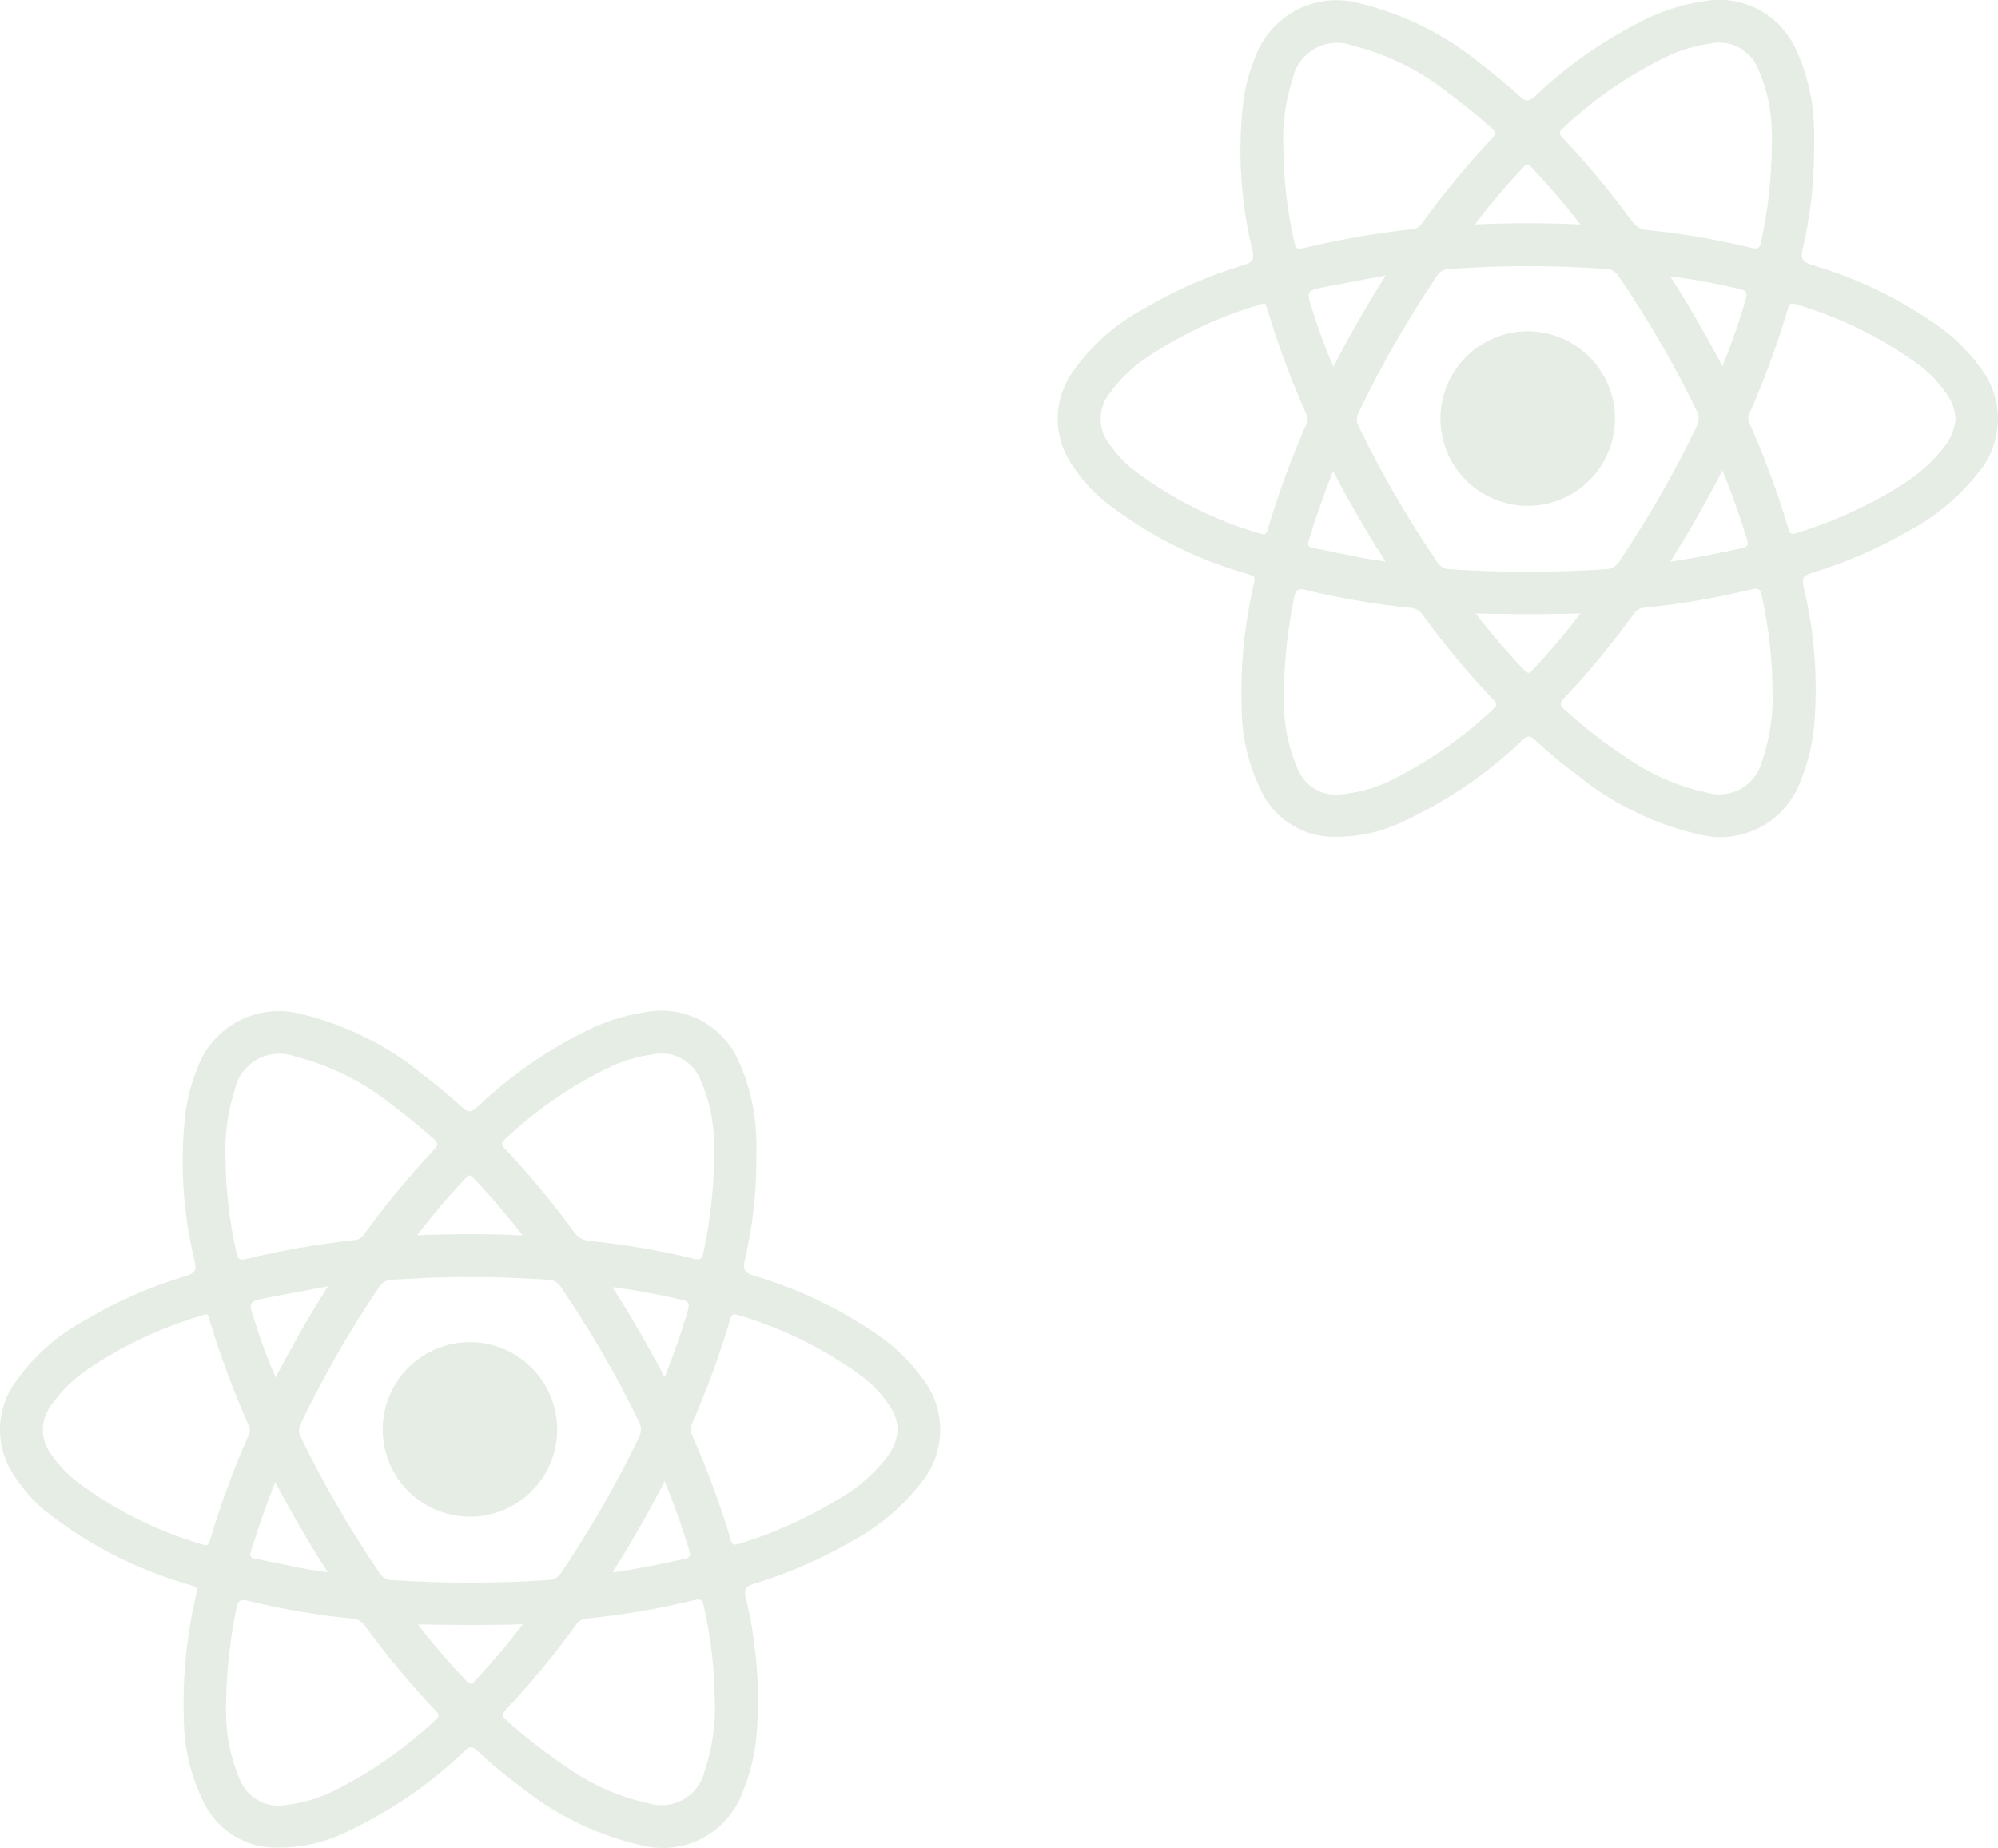
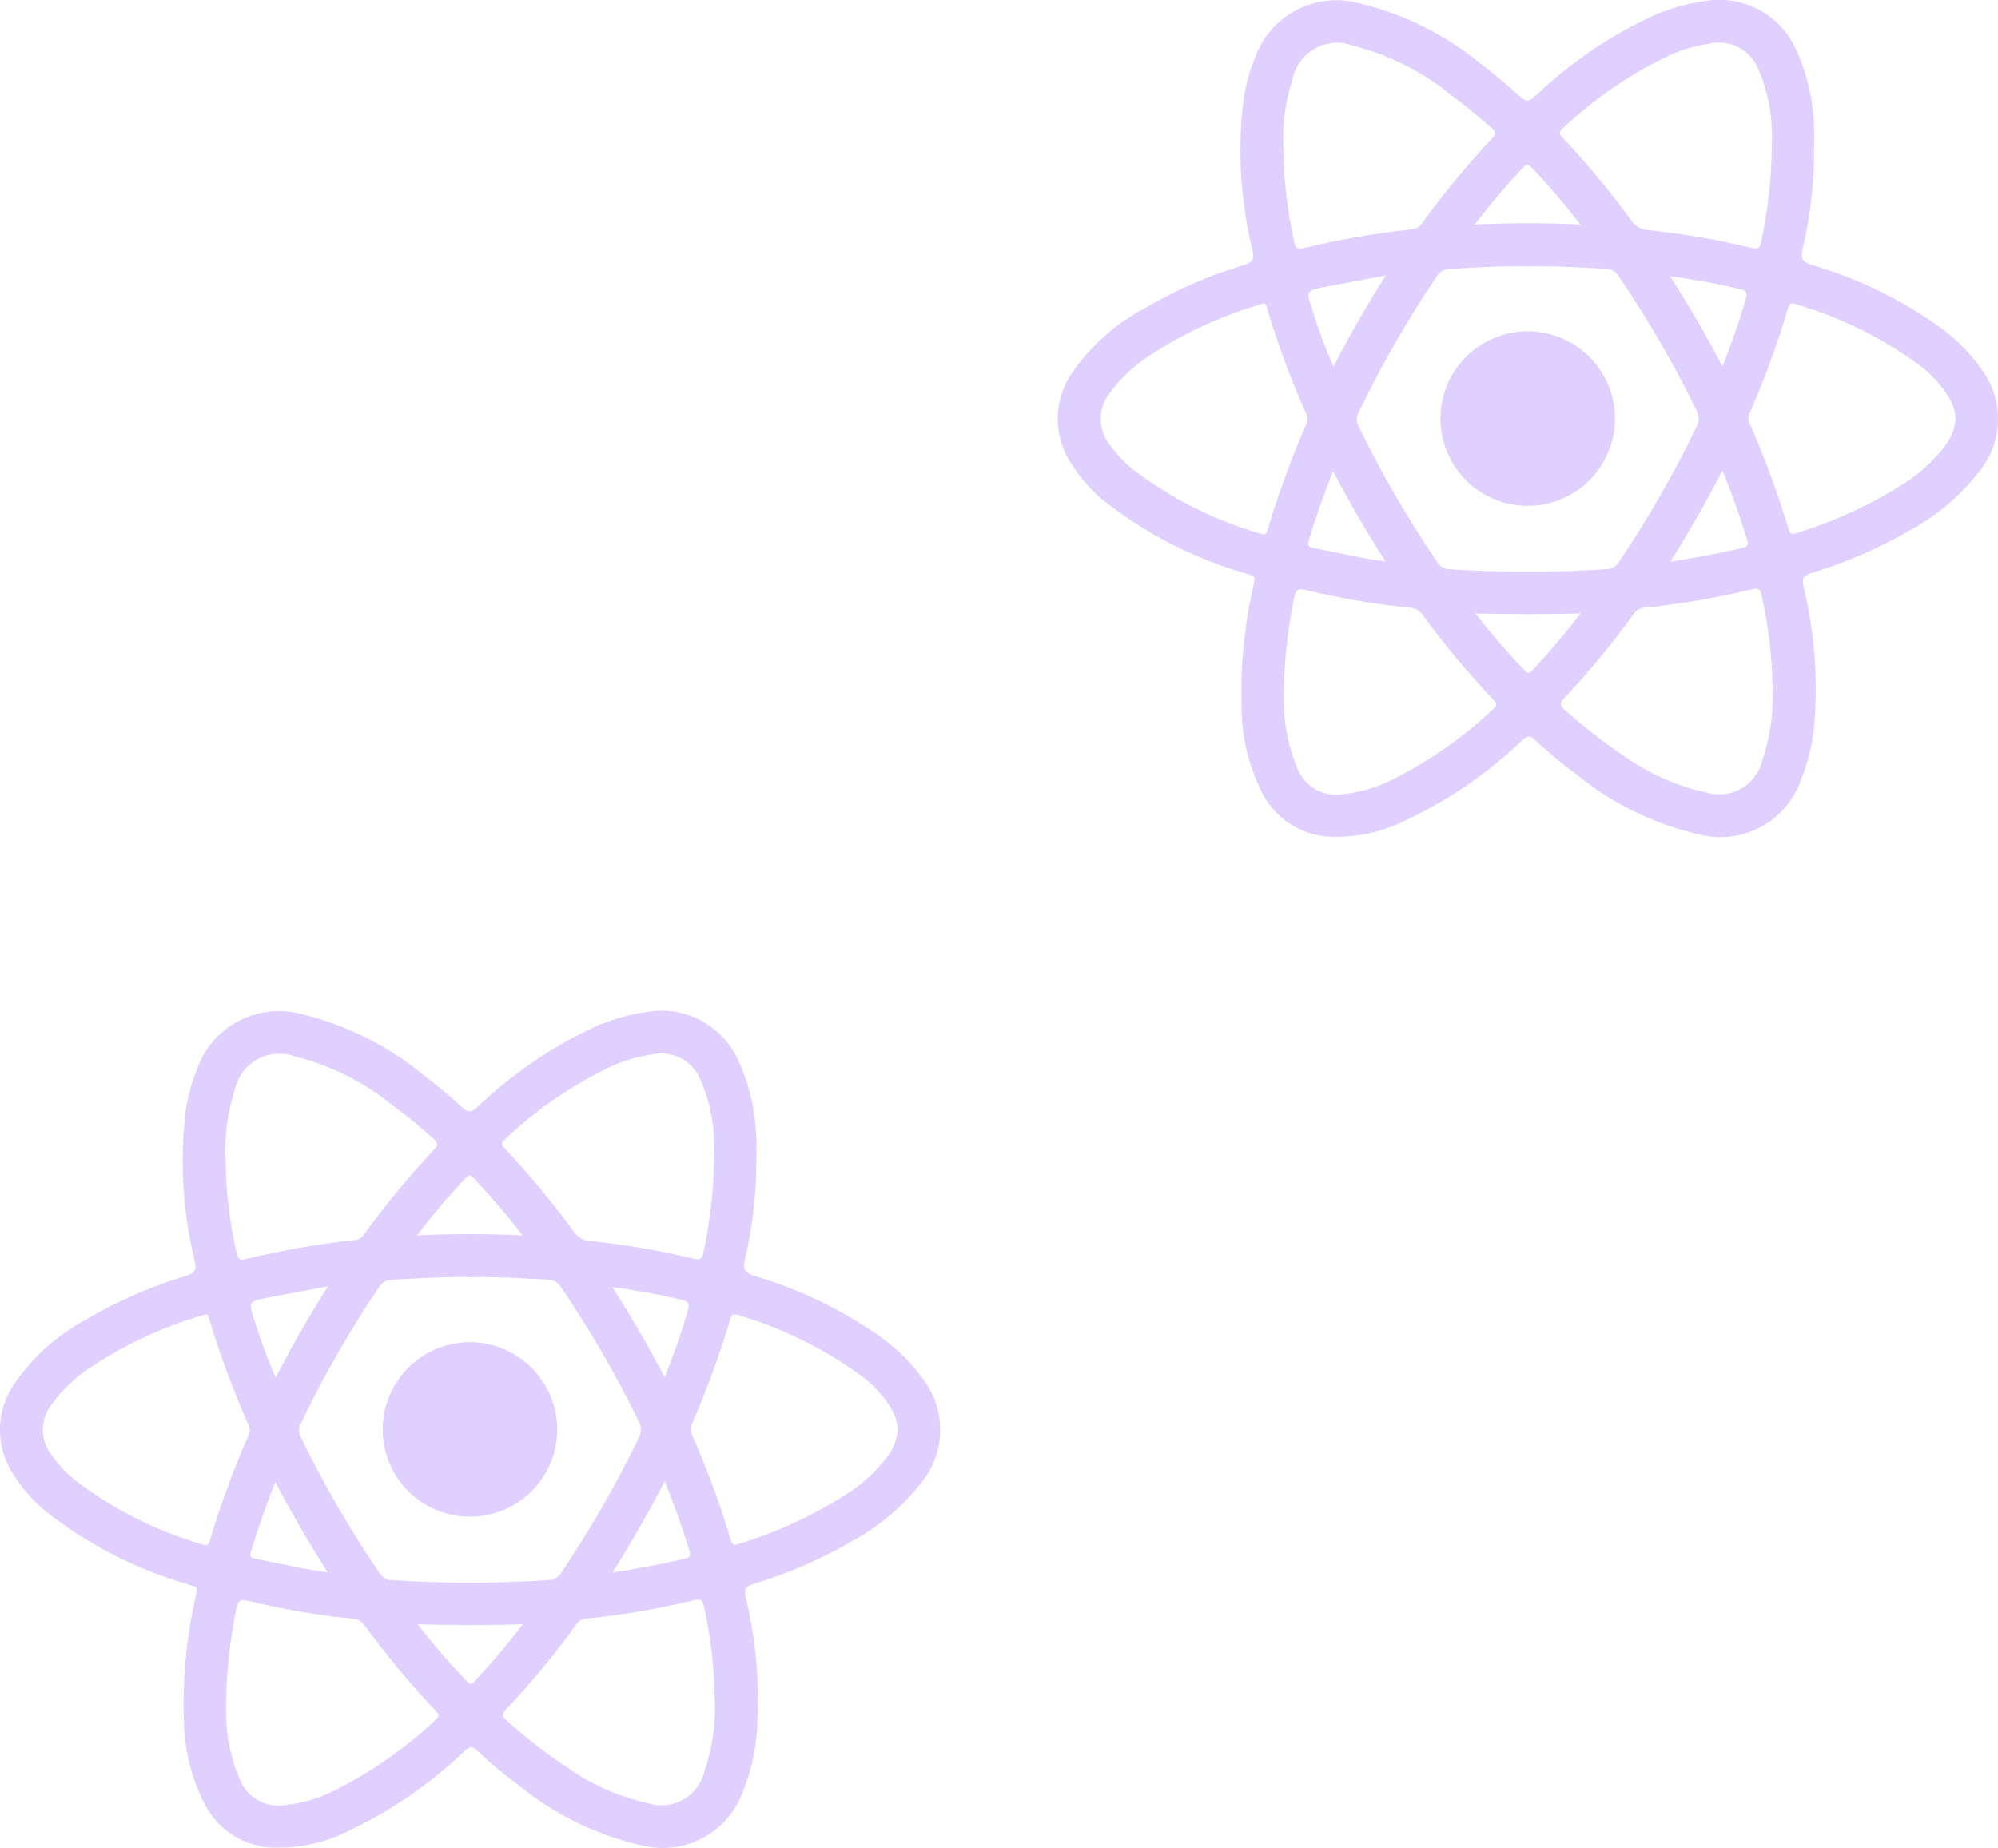
<svg xmlns="http://www.w3.org/2000/svg" width="85" height="78.605">
-   <g opacity=".252" fill="#99b898">
+   <g opacity=".252" fill="#8344ff">
    <path d="M77.176 6.269a18.422 18.422 0 01-.49 4.335c-.088.381-.01.535.379.659a18.116 18.116 0 015.448 2.644 7.516 7.516 0 011.726 1.718 3.545 3.545 0 01-.053 4.453 9.326 9.326 0 01-2.854 2.432 20.037 20.037 0 01-4.269 1.867c-.309.1-.419.189-.34.557a18.573 18.573 0 01.463 5.874 8.209 8.209 0 01-.583 2.405 3.625 3.625 0 01-4.258 2.294 12.622 12.622 0 01-5.2-2.506 19.459 19.459 0 01-1.849-1.533c-.2-.185-.308-.189-.512 0a18.682 18.682 0 01-5 3.435 6.563 6.563 0 01-3.363.678 3.412 3.412 0 01-2.76-1.926 8.05 8.05 0 01-.839-3.471 20.289 20.289 0 01.448-5.027c.152-.772.239-.582-.489-.83a17.6 17.6 0 01-5.82-3.027 6.437 6.437 0 01-1.359-1.536 3.444 3.444 0 01.015-3.918 8.639 8.639 0 013.009-2.694 19.361 19.361 0 014.306-1.885c.348-.107.434-.233.355-.6a17.933 17.933 0 01-.4-6.3 7.4 7.4 0 01.5-1.9A3.681 3.681 0 0157.82.136a12.857 12.857 0 015.174 2.574 21.792 21.792 0 011.677 1.4c.252.233.392.2.624-.012a18.879 18.879 0 014.89-3.366 8.472 8.472 0 012.418-.7 3.585 3.585 0 013.8 2.06 8.376 8.376 0 01.766 3.23c.027.317.007.633.007.947zm-12.116 5.06c-1.131-.024-2.258.046-3.385.107a.649.649 0 00-.555.324 45.545 45.545 0 00-3.322 5.791.583.583 0 00-.008.562 45.341 45.341 0 003.368 5.814.58.58 0 00.486.284 50.173 50.173 0 006.684 0 .658.658 0 00.556-.322 46.351 46.351 0 003.3-5.753.7.7 0 00-.01-.679 45.284 45.284 0 00-3.307-5.7.644.644 0 00-.554-.323c-1.082-.055-2.167-.127-3.253-.105zM54.62 29.312c0 .215-.012.43 0 .644a7.12 7.12 0 00.585 2.747 1.76 1.76 0 001.947 1.076 6.042 6.042 0 002.007-.578 18.133 18.133 0 004.382-3.053c.208-.185.088-.278-.033-.406a36.74 36.74 0 01-2.989-3.592.658.658 0 00-.493-.293 32.345 32.345 0 01-4.473-.763c-.293-.073-.433-.017-.493.305a21.775 21.775 0 00-.441 3.912zM75.378 6.293c0-.243.015-.487 0-.729a6.866 6.866 0 00-.59-2.658 1.79 1.79 0 00-2.046-1.052 6.451 6.451 0 00-1.644.464 17.455 17.455 0 00-4.621 3.149c-.23.2-.079.3.047.438a37.079 37.079 0 012.9 3.5.859.859 0 00.669.381 32.995 32.995 0 014.43.759c.259.063.352 0 .4-.254a20.155 20.155 0 00.455-3.999zm7.818 11.533a1.974 1.974 0 00-.29-.929 5.066 5.066 0 00-1.34-1.429 17.061 17.061 0 00-5.165-2.529c-.2-.067-.276-.023-.333.174a37.867 37.867 0 01-1.65 4.495.459.459 0 00.012.4 37.722 37.722 0 011.658 4.492c.05.173.107.25.325.179a18.647 18.647 0 004.5-2.059 6.728 6.728 0 001.835-1.656 2.209 2.209 0 00.448-1.138zm-29.482-4.915c-.04.015-.079.032-.12.045a17.493 17.493 0 00-4.723 2.194 6.1 6.1 0 00-1.644 1.553 1.746 1.746 0 00.02 2.256 4.988 4.988 0 00.941 1 16.568 16.568 0 005.44 2.743c.236.078.26-.039.309-.206a38.616 38.616 0 011.623-4.419.458.458 0 00.036-.406 38.5 38.5 0 01-1.7-4.574c-.027-.086-.03-.218-.185-.187zm21.692 16.268a19.057 19.057 0 00-.464-3.865c-.047-.241-.13-.317-.394-.252a33.277 33.277 0 01-4.6.788.555.555 0 00-.427.244 36 36 0 01-3 3.63c-.2.214-.132.311.047.469a22.149 22.149 0 002.606 2.02 9.408 9.408 0 003.388 1.488 1.882 1.882 0 002.412-1.36 8.494 8.494 0 00.432-3.162zM54.596 6.286a18.712 18.712 0 00.464 3.993c.039.193.082.355.352.286a36.368 36.368 0 014.68-.815.511.511 0 00.384-.228 36.573 36.573 0 013-3.632c.17-.18.161-.283-.02-.442-.57-.5-1.147-.991-1.76-1.437a10.873 10.873 0 00-4.143-2.073 1.939 1.939 0 00-2.567 1.434 8.184 8.184 0 00-.39 2.914zm12.635 3.263a30.189 30.189 0 00-2.11-2.463c-.1-.1-.169-.125-.276-.01a29.625 29.625 0 00-2.1 2.471 48.637 48.637 0 014.486.002zm.012 16.541c-1.516.053-2.945.037-4.471.006.7.9 1.382 1.684 2.1 2.436.182.191.266.036.367-.072a29.793 29.793 0 002.003-2.37zm6.036-6.084a51.203 51.203 0 01-2.221 3.886c1.1-.169 2.092-.36 3.078-.586.243-.055.248-.165.187-.362a35.116 35.116 0 00-1.044-2.938zm-14.324-8.291c-.931.176-1.742.325-2.552.483-.836.163-.844.169-.576.97a22.678 22.678 0 00.9 2.428 50.16 50.16 0 012.227-3.881zm12.1.039a50.964 50.964 0 012.222 3.829c.359-.9.659-1.74.917-2.6.182-.606.185-.616-.425-.745a27.125 27.125 0 00-2.71-.484zm-14.346 8.29a38.532 38.532 0 00-1.035 2.957c-.071.227.023.27.2.306.658.13 1.313.271 1.971.4.336.065.677.11 1.1.177a49.485 49.485 0 01-2.231-3.84z" />
    <path d="M68.706 17.799a3.713 3.713 0 11-3.705-3.708 3.721 3.721 0 013.705 3.708zM32.176 49.269a18.422 18.422 0 01-.49 4.335c-.088.381-.01.535.379.659a18.116 18.116 0 015.448 2.644 7.516 7.516 0 011.726 1.718 3.545 3.545 0 01-.053 4.453 9.326 9.326 0 01-2.854 2.432 20.037 20.037 0 01-4.269 1.867c-.309.1-.419.189-.34.557a18.573 18.573 0 01.463 5.874 8.209 8.209 0 01-.583 2.405 3.625 3.625 0 01-4.258 2.294 12.622 12.622 0 01-5.2-2.506 19.459 19.459 0 01-1.849-1.533c-.2-.185-.308-.189-.512 0a18.682 18.682 0 01-5 3.435 6.563 6.563 0 01-3.363.678 3.412 3.412 0 01-2.76-1.926 8.05 8.05 0 01-.839-3.471 20.289 20.289 0 01.448-5.027c.152-.772.239-.582-.489-.83a17.6 17.6 0 01-5.82-3.027 6.437 6.437 0 01-1.359-1.536 3.444 3.444 0 01.015-3.918 8.639 8.639 0 013.009-2.694 19.361 19.361 0 014.306-1.885c.348-.107.434-.233.355-.6a17.933 17.933 0 01-.4-6.3 7.4 7.4 0 01.5-1.9 3.681 3.681 0 014.433-2.331 12.857 12.857 0 015.174 2.574 21.792 21.792 0 011.677 1.4c.252.233.392.2.624-.012a18.879 18.879 0 014.89-3.366 8.472 8.472 0 012.418-.7 3.585 3.585 0 013.8 2.06 8.376 8.376 0 01.766 3.23c.027.317.007.633.007.947zm-12.116 5.06c-1.131-.024-2.258.046-3.385.107a.649.649 0 00-.555.324 45.545 45.545 0 00-3.322 5.791.583.583 0 00-.008.562 45.341 45.341 0 003.368 5.814.58.58 0 00.486.284 50.173 50.173 0 006.684 0 .658.658 0 00.556-.322 46.351 46.351 0 003.3-5.753.7.7 0 00-.01-.679 45.284 45.284 0 00-3.307-5.7.644.644 0 00-.554-.323c-1.082-.055-2.167-.127-3.253-.105zM9.62 72.312c0 .215-.012.43 0 .644a7.12 7.12 0 00.585 2.747 1.76 1.76 0 001.947 1.076 6.042 6.042 0 002.007-.578 18.133 18.133 0 004.382-3.053c.208-.185.088-.278-.033-.406a36.74 36.74 0 01-2.989-3.592.658.658 0 00-.493-.293 32.345 32.345 0 01-4.473-.763c-.293-.073-.433-.017-.493.305a21.775 21.775 0 00-.441 3.912zm20.758-23.019c0-.243.015-.487 0-.729a6.866 6.866 0 00-.59-2.658 1.79 1.79 0 00-2.046-1.052 6.451 6.451 0 00-1.644.464 17.455 17.455 0 00-4.621 3.149c-.23.2-.079.3.047.438a37.079 37.079 0 012.9 3.5.859.859 0 00.669.381 32.995 32.995 0 014.43.759c.259.063.352 0 .4-.254a20.155 20.155 0 00.455-3.999zm7.818 11.533a1.974 1.974 0 00-.29-.929 5.066 5.066 0 00-1.34-1.429 17.061 17.061 0 00-5.165-2.529c-.2-.067-.276-.023-.333.174a37.867 37.867 0 01-1.65 4.495.459.459 0 00.012.4 37.722 37.722 0 011.658 4.492c.05.173.107.25.325.179a18.647 18.647 0 004.5-2.059 6.728 6.728 0 001.835-1.656 2.209 2.209 0 00.448-1.138zM8.714 55.911c-.04.015-.079.032-.12.045a17.493 17.493 0 00-4.723 2.194 6.1 6.1 0 00-1.644 1.553 1.746 1.746 0 00.02 2.256 4.988 4.988 0 00.941 1 16.568 16.568 0 005.44 2.743c.236.078.26-.039.309-.206a38.616 38.616 0 011.623-4.419.458.458 0 00.036-.406 38.5 38.5 0 01-1.7-4.574c-.027-.086-.03-.218-.185-.187zm21.692 16.268a19.057 19.057 0 00-.464-3.865c-.047-.241-.13-.317-.394-.252a33.277 33.277 0 01-4.6.788.555.555 0 00-.427.244 36 36 0 01-3 3.63c-.2.214-.132.311.047.469a22.149 22.149 0 002.606 2.02 9.408 9.408 0 003.388 1.488 1.882 1.882 0 002.412-1.36 8.494 8.494 0 00.432-3.162zM9.596 49.286a18.712 18.712 0 00.464 3.993c.039.193.082.355.352.286a36.368 36.368 0 014.68-.815.511.511 0 00.384-.228 36.573 36.573 0 013-3.632c.17-.18.161-.283-.02-.442-.57-.5-1.147-.991-1.76-1.437a10.873 10.873 0 00-4.143-2.073 1.939 1.939 0 00-2.567 1.434 8.184 8.184 0 00-.39 2.914zm12.635 3.263a30.189 30.189 0 00-2.11-2.463c-.1-.1-.169-.125-.276-.01a29.625 29.625 0 00-2.1 2.471 48.637 48.637 0 014.486.002zm.012 16.541c-1.516.053-2.945.037-4.471.006.7.9 1.382 1.684 2.1 2.436.182.191.266.036.367-.072a29.793 29.793 0 002.003-2.37zm6.036-6.084a51.203 51.203 0 01-2.221 3.886c1.1-.169 2.092-.36 3.078-.586.243-.055.248-.165.187-.362a35.116 35.116 0 00-1.044-2.938zm-14.324-8.291c-.931.176-1.742.325-2.552.483-.836.163-.844.169-.576.97a22.678 22.678 0 00.9 2.428 50.16 50.16 0 012.227-3.881zm12.1.039a50.964 50.964 0 012.222 3.829c.359-.9.659-1.74.917-2.6.182-.606.185-.616-.425-.745a27.125 27.125 0 00-2.71-.484zm-14.346 8.29a38.532 38.532 0 00-1.035 2.957c-.071.227.023.27.2.306.658.13 1.313.271 1.971.4.336.065.677.11 1.1.177a49.485 49.485 0 01-2.231-3.84z" />
    <path d="M23.706 60.799a3.713 3.713 0 11-3.705-3.708 3.721 3.721 0 013.705 3.708z" />
  </g>
</svg>
